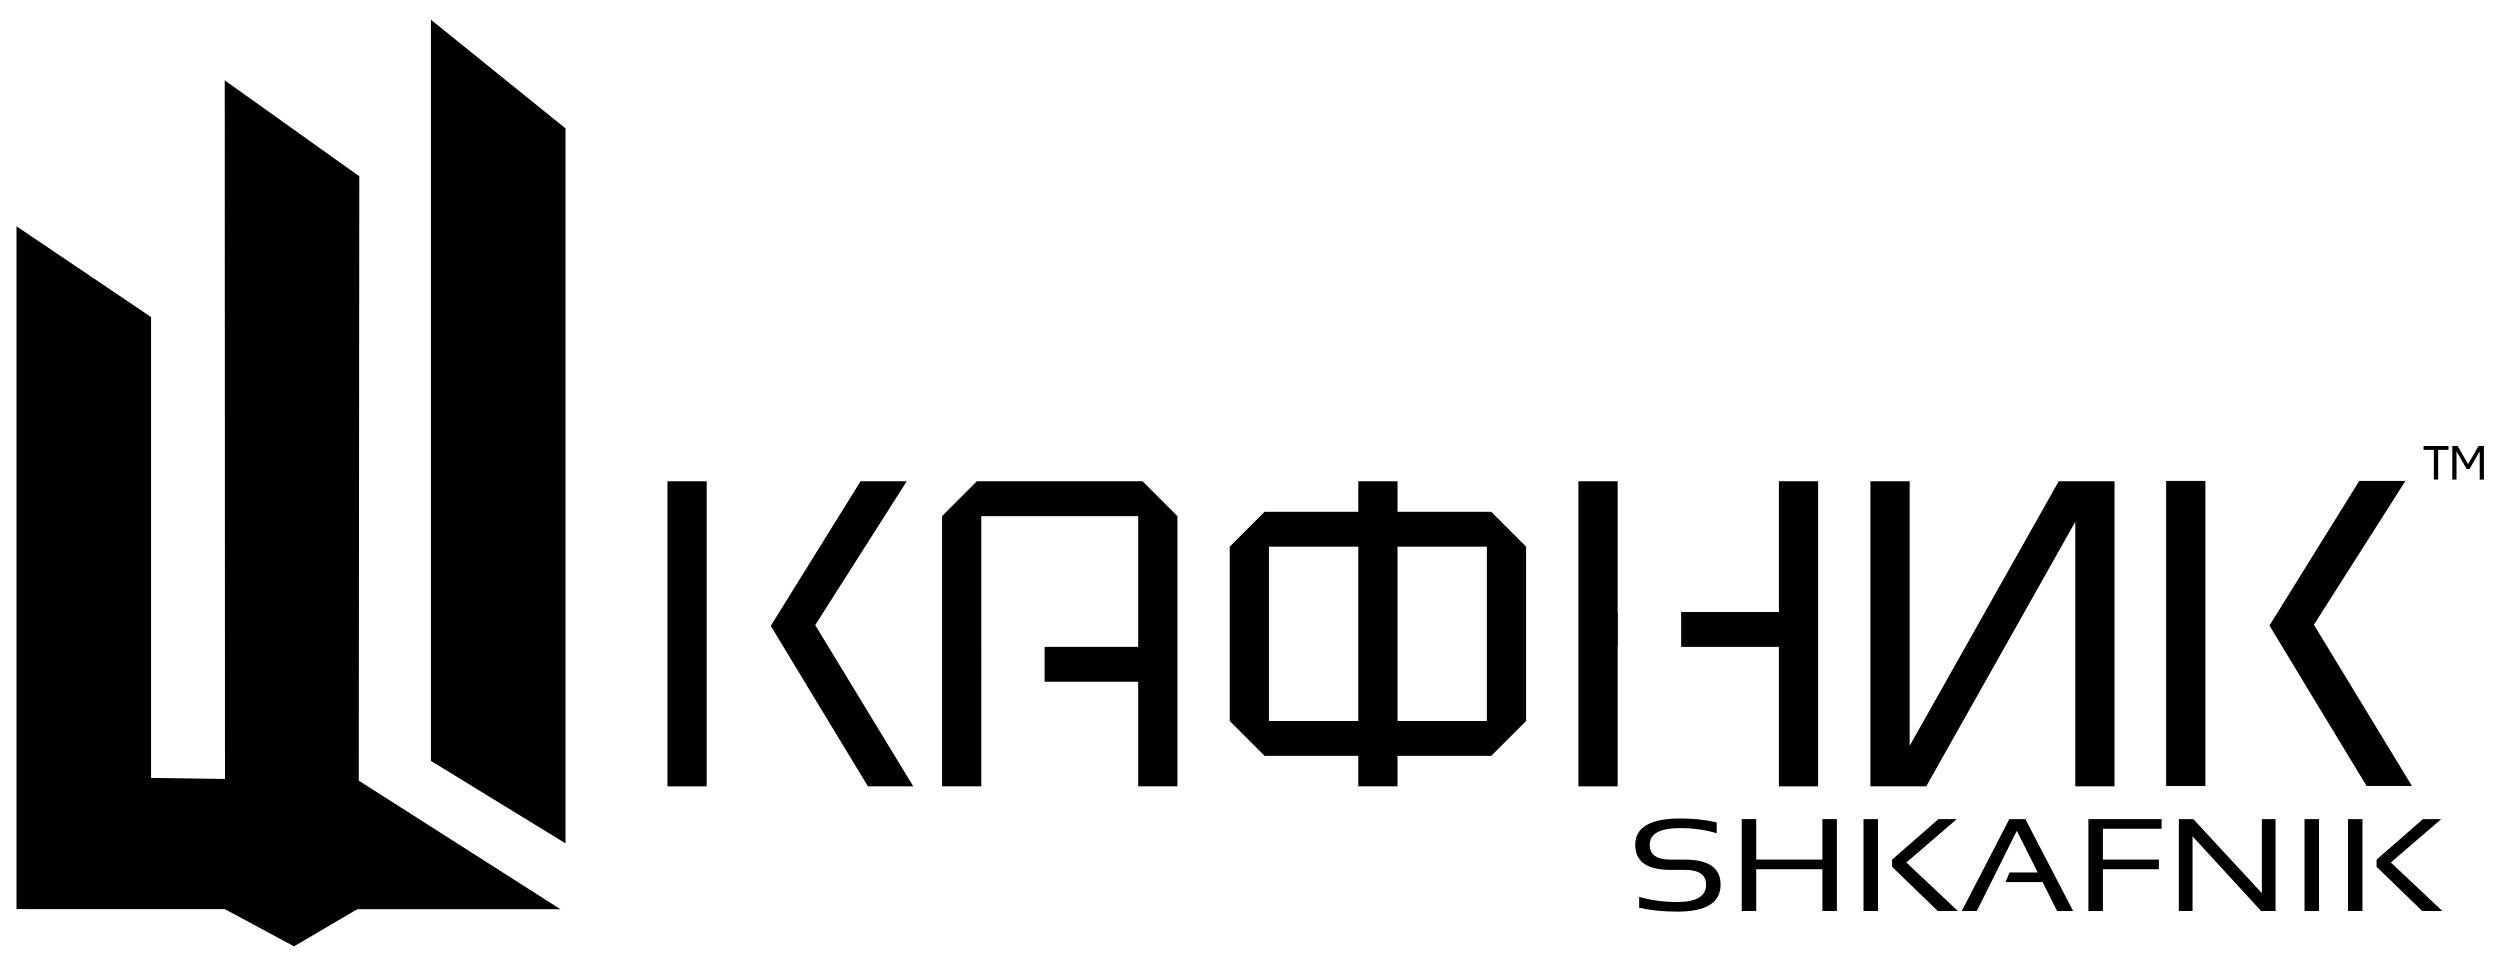
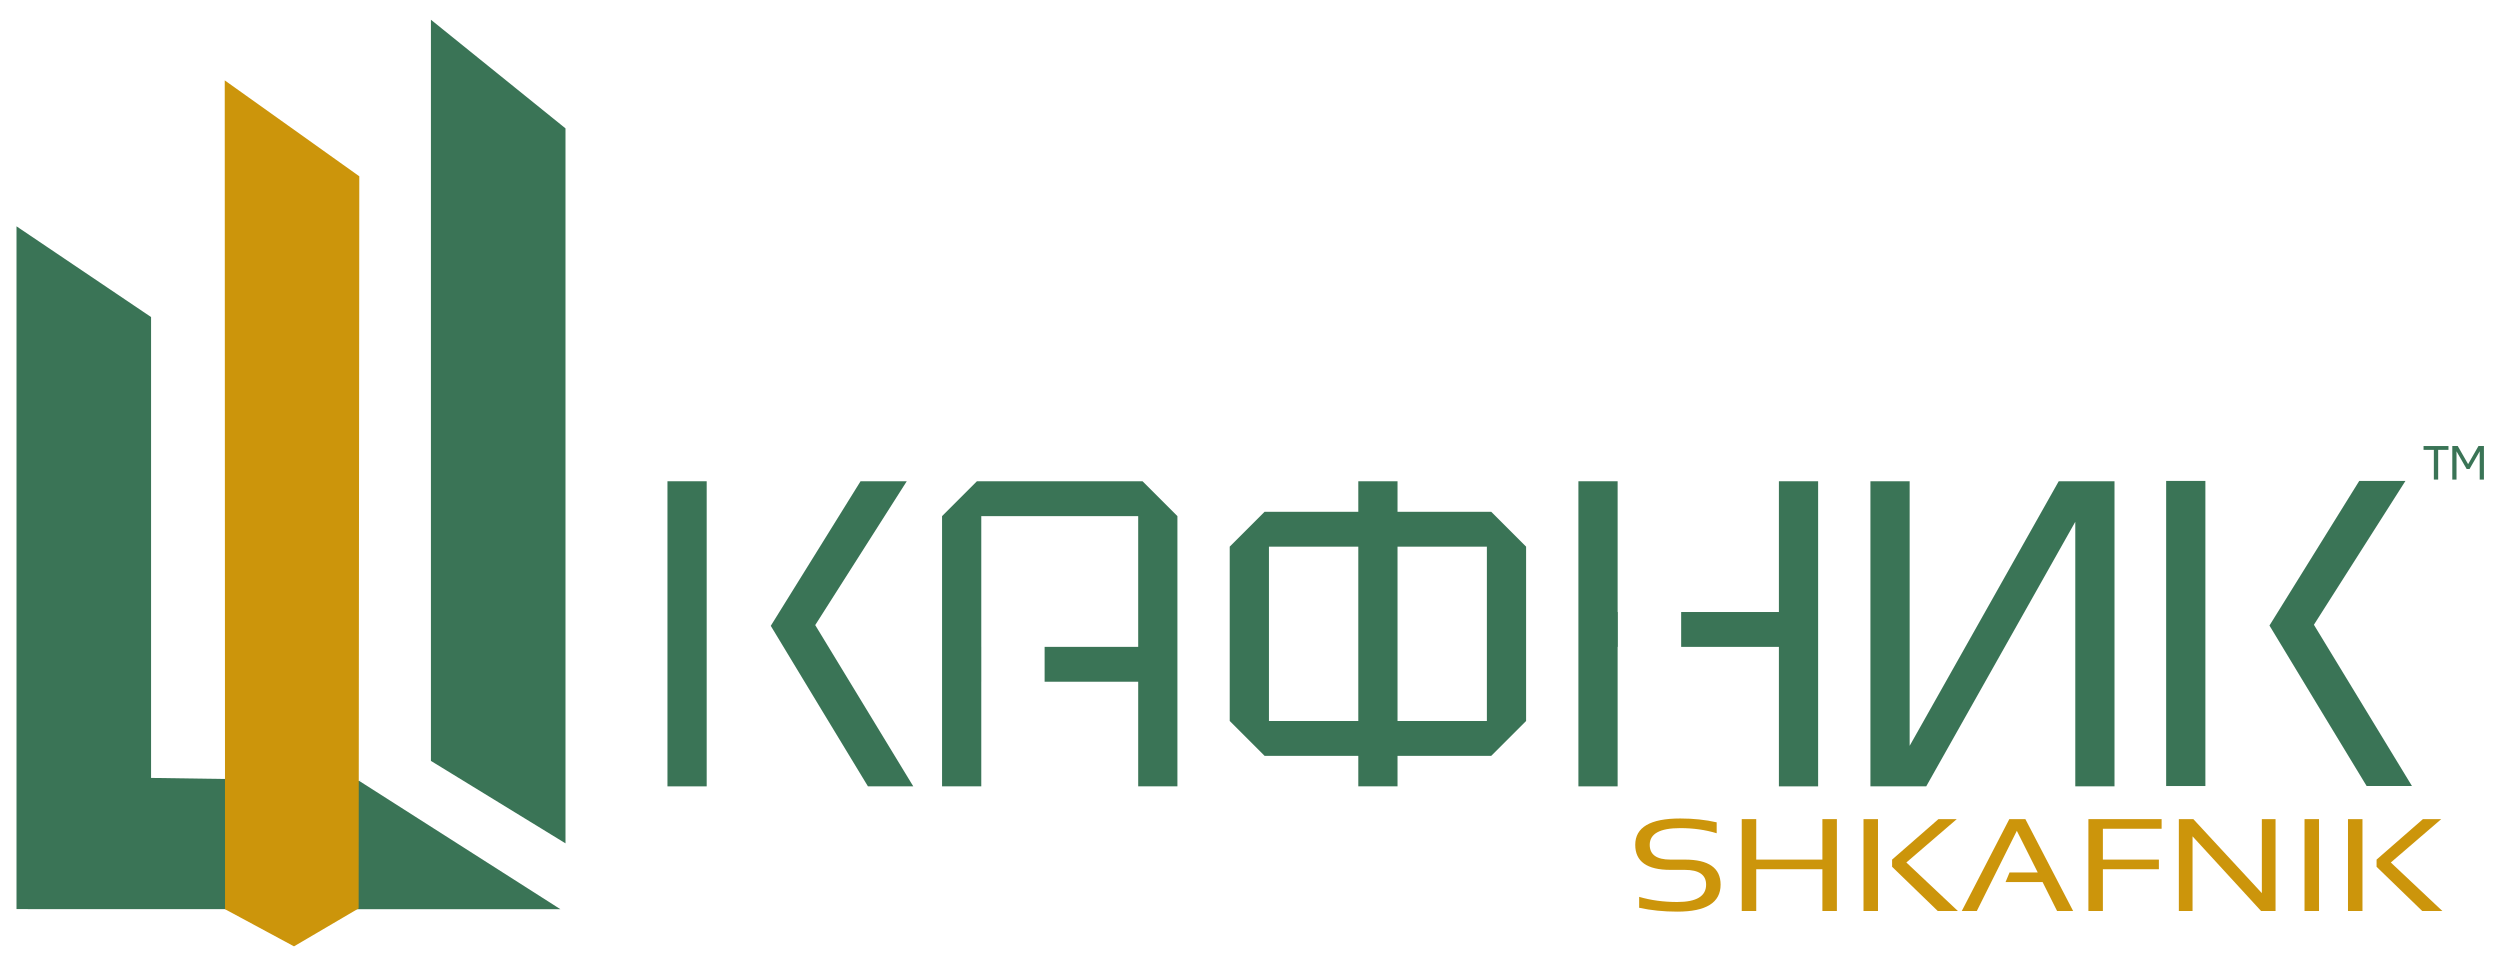
<svg xmlns="http://www.w3.org/2000/svg" width="100%" height="100%" viewBox="0 0 380 145" version="1.1">
-   <g id="shkafnik-ua" fill="currentColor">
+   <g id="shkafnik-ua" fill="#3a7456">
    <path d="M124.755,107.695l-7.598,-12.566l13.646,-21.978l7.023,0l-13.913,21.863l14.906,24.513l-6.89,0l-7.174,-11.832Z" />
    <rect x="101.454" y="73.151" width="5.963" height="46.376" />
    <path d="M149.158,103.626l-0.004,-0l0,15.901l-5.962,-0l0,-41.076l5.3,-5.3l25.175,0l5.3,5.3l-0,41.076l-5.962,0l-0,-15.901l-14.223,0l-0,-5.3l14.223,0l-0,-19.875l-23.851,0l-0,19.875l0.004,0l0,5.3Z" />
    <path d="M186.917,109.589l0,-26.5l5.3,-5.3l34.45,0l5.3,5.3l0,26.5l-5.3,5.3l-34.45,0l-5.3,-5.3Zm5.963,-26.5l-0,26.5l33.125,0l-0,-26.5l-33.125,0Zm19.544,36.438l-5.963,0l-0,-46.376l5.963,0l-0,46.376Z" />
    <path d="M245.913,98.326l-0.033,0l-0,21.201l-5.963,-0l-0,-46.376l5.963,0l-0,19.875l0.033,0l-0,5.3Zm9.623,-5.3l14.857,0l-0,-19.875l5.962,0l-0,46.376l-5.962,0l-0,-21.201l-14.857,0l0,-5.3Z" />
    <path d="M321.405,119.527l-5.962,0l-0,-40.214l-22.658,40.214l-8.48,0l-0,-46.376l5.963,0l-0,40.214l22.657,-40.214l8.48,0l-0,46.376Z" />
    <path d="M352.555,107.645l-7.597,-12.566l13.646,-21.978l7.023,0l-13.913,21.863l14.906,24.513l-6.89,0l-7.175,-11.832Z" />
    <rect x="329.255" y="73.101" width="5.963" height="46.376" />
  </g>
  <g id="shkafnik-logo">
-     <path id="shkafnik-U" fill="currentColor" d="M85.182,138.2l-82.673,-0.017l-0,-103.783l20.453,13.792l0,70.051l31.651,0.464l30.569,19.493Zm0.773,-118.688l0,108.677l-20.454,-12.531l0,-112.658l20.454,16.512Z" />
-     <path id="shkafnik-I" fill="currentColor" d="M34.205,138.2l-0.045,-125.982l20.453,14.578l-0.098,111.281l-9.828,5.768l-10.482,-5.645Z" />
+     <path id="shkafnik-U" fill="#3a7456" d="M85.182,138.2l-82.673,-0.017l-0,-103.783l20.453,13.792l0,70.051l31.651,0.464l30.569,19.493Zm0.773,-118.688l0,108.677l-20.454,-12.531l0,-112.658l20.454,16.512Z" />
+     <path id="shkafnik-I" fill="#cc950b" d="M34.205,138.2l-0.045,-125.982l20.453,14.578l-0.098,111.281l-9.828,5.768l-10.482,-5.645Z" />
  </g>
-   <g id="shkafnik-en" fill="currentColor">
+   <g id="shkafnik-en" fill="#cc950b">
    <path d="M249.152,137.983l-0,-1.66c1.786,0.521 3.714,0.781 5.785,0.781c2.928,0 4.392,-0.879 4.392,-2.637c0,-1.497 -1.079,-2.246 -3.237,-2.246l-2.191,0c-3.562,0 -5.344,-1.269 -5.344,-3.808c0,-2.67 2.282,-4.004 6.844,-4.004c1.984,0 3.829,0.195 5.535,0.586l0,1.66c-1.706,-0.521 -3.551,-0.782 -5.535,-0.782c-3.094,0 -4.642,0.847 -4.642,2.54c0,1.497 1.048,2.246 3.142,2.246l2.191,0c3.626,0 5.439,1.269 5.439,3.808c0,2.735 -2.198,4.102 -6.594,4.102c-2.071,0 -3.999,-0.196 -5.785,-0.586Z" />
    <path d="M264.745,138.471l0,-13.965l2.202,0l0,6.153l10.057,0l0,-6.153l2.202,0l0,13.965l-2.202,0l0,-6.348l-10.057,0l0,6.348l-2.202,0Z" />
    <path d="M285.455,124.506l0,13.965l-2.202,0l0,-13.965l2.202,0Zm11.974,0l-7.665,6.592l7.832,7.373l-3.059,0l-6.939,-6.719l0,-1.093l7.046,-6.153l2.785,0Z" />
    <path d="M300.476,138.471l-2.285,0l7.225,-13.965l2.44,0l7.26,13.965l-2.44,0l-2.202,-4.394l-5.63,0l0.607,-1.465l4.285,0l-3.178,-6.328l-6.082,12.187Z" />
    <path d="M328.566,124.506l-0,1.465l-8.927,0l-0,4.688l8.511,0l-0,1.464l-8.511,0l-0,6.348l-2.202,0l-0,-13.965l11.129,0Z" />
    <path d="M331.185,138.471l0,-13.965l2.202,0l10.414,11.25l0,-11.25l2.083,0l0,13.965l-2.202,0l-10.414,-11.348l0,11.348l-2.083,0Z" />
    <rect x="350.288" y="124.506" width="2.202" height="13.965" />
    <path d="M359.096,124.506l0,13.965l-2.202,0l0,-13.965l2.202,0Zm11.974,0l-7.665,6.592l7.832,7.373l-3.059,0l-6.939,-6.719l0,-1.093l7.046,-6.153l2.785,0Z" />
  </g>
-   <g id="tm" fill="currentColor">
+   <g id="tm" fill="#3a7456">
    <path d="M369.945,72.895l0,-4.515l-1.565,0l0,-0.583l3.787,0l0,0.583l-1.566,0l0,4.515l-0.656,0Z" />
    <path d="M372.749,72.895l0,-5.098l0.831,0l1.573,2.753l1.573,-2.753l0.83,0l0,5.098l-0.641,0l0,-4.297l-1.544,2.695l-0.437,0l-1.544,-2.695l0,4.297l-0.641,0Z" />
  </g>
</svg>
